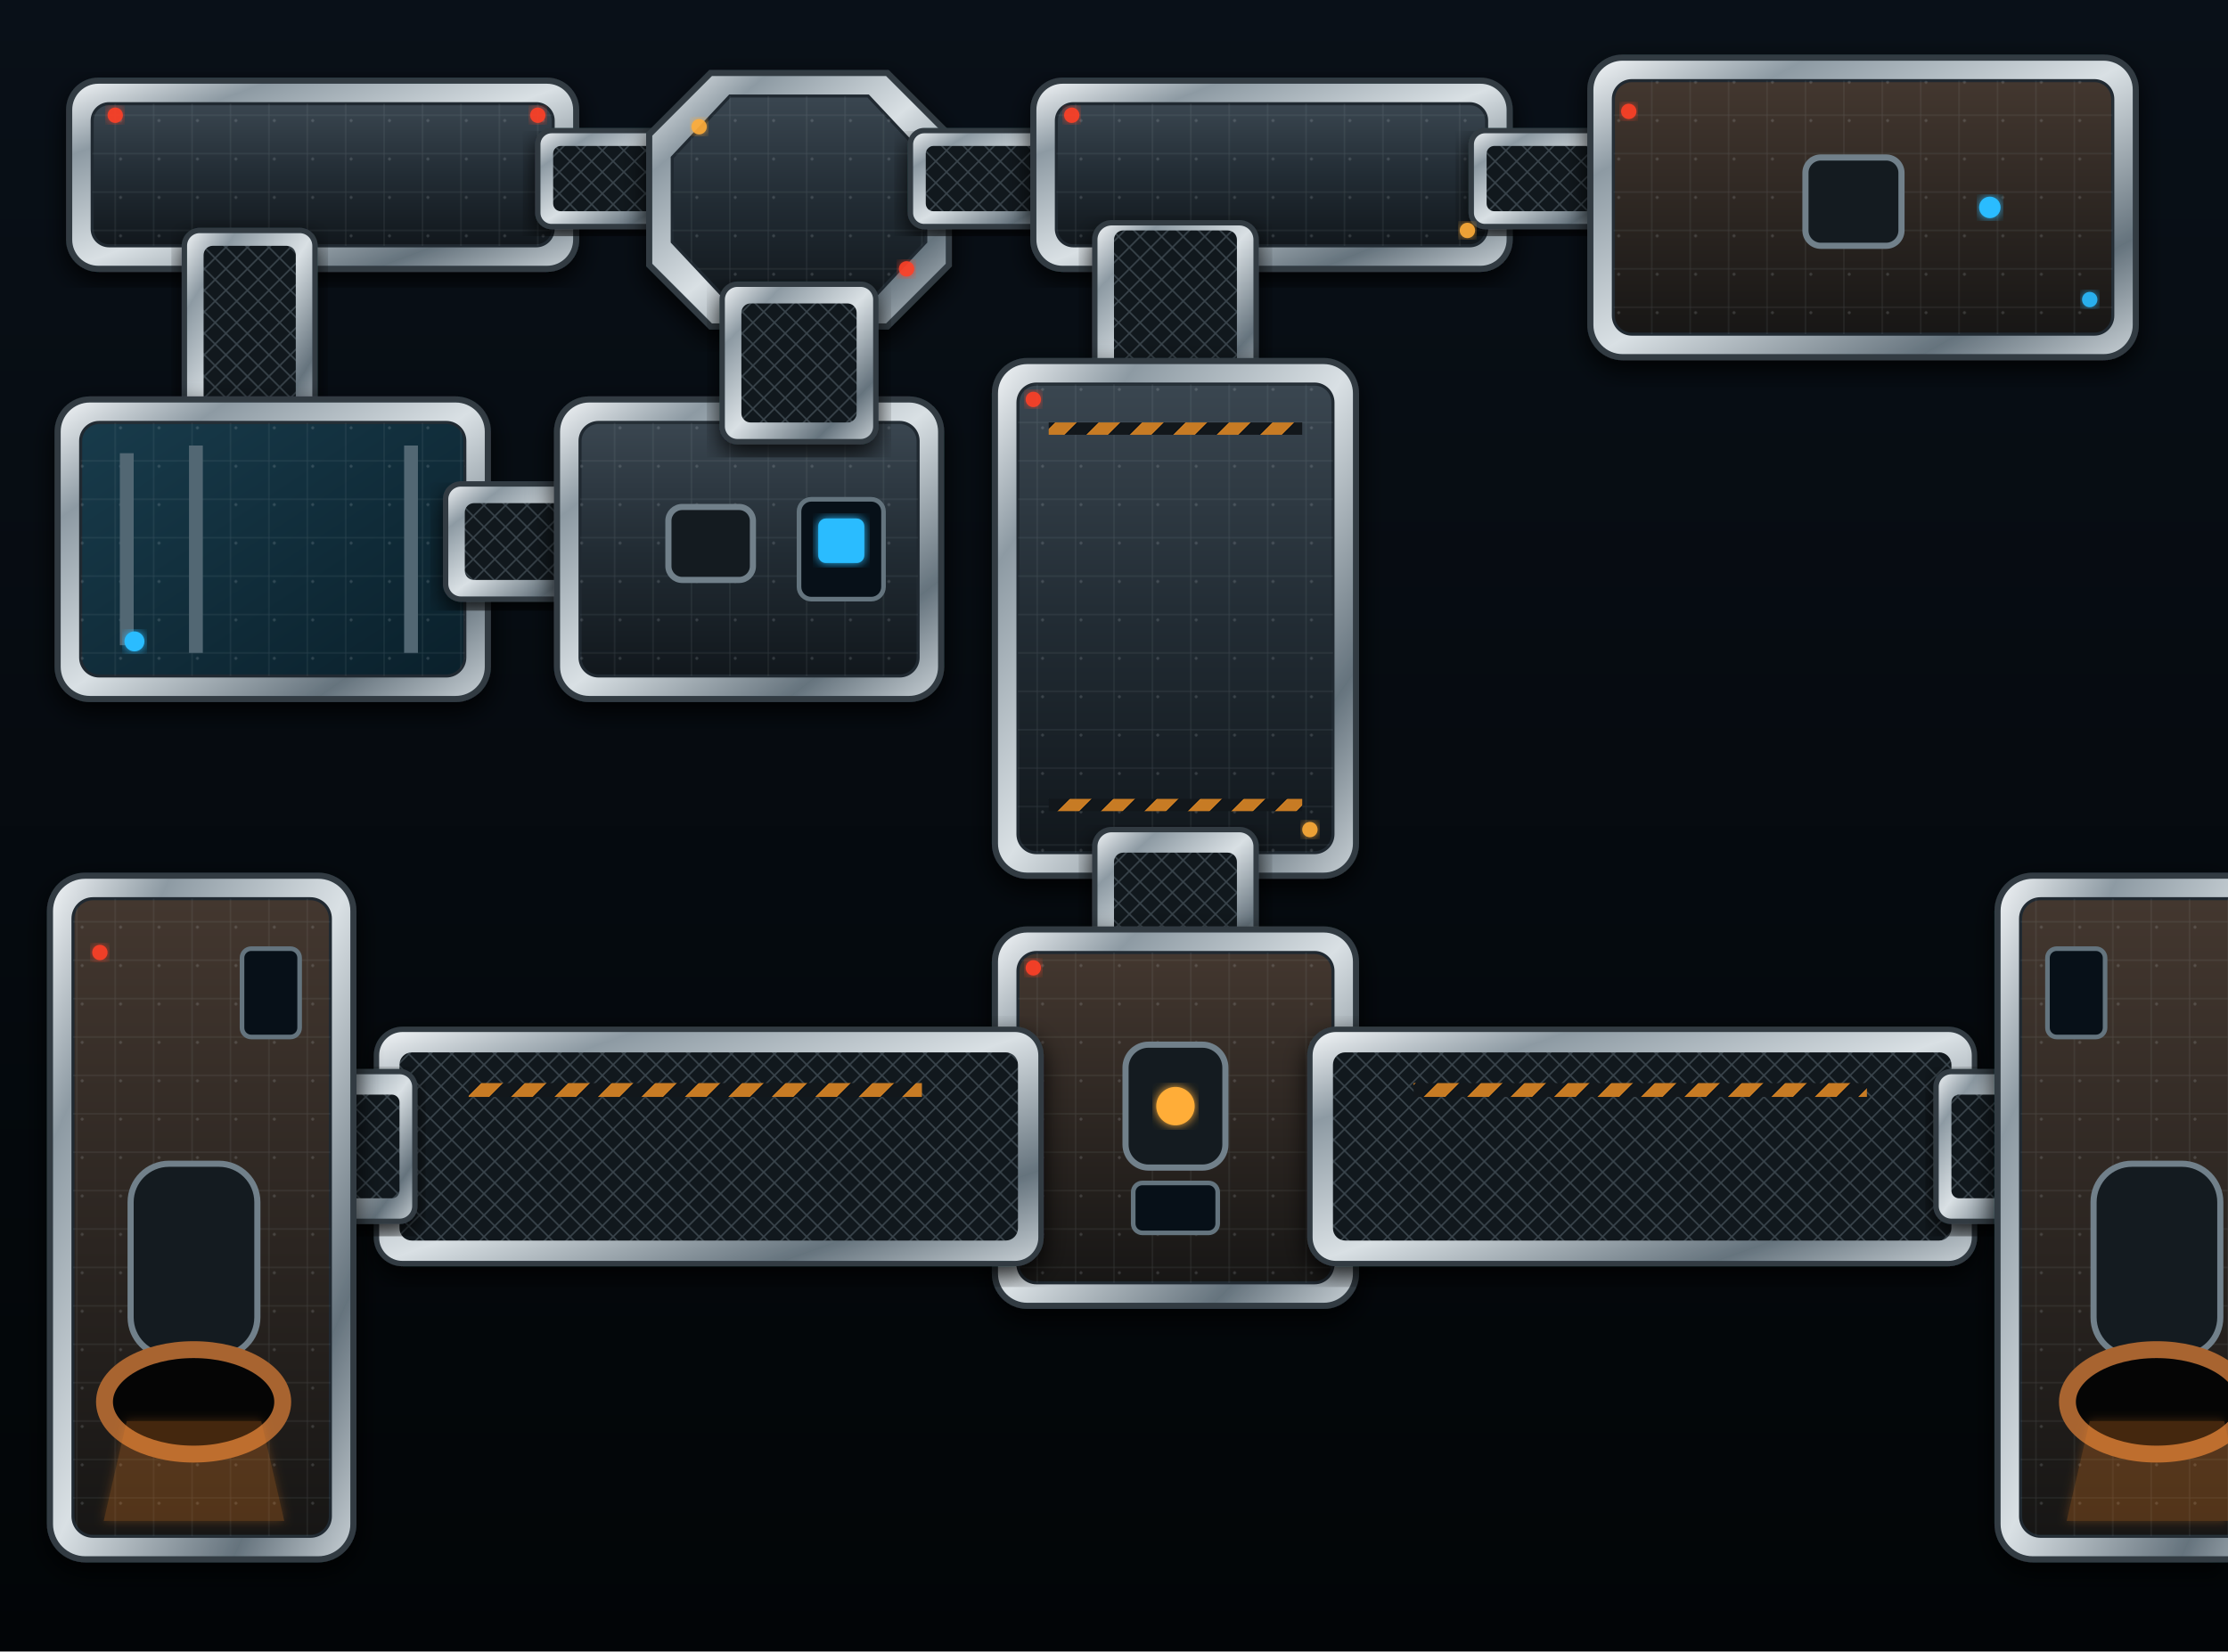
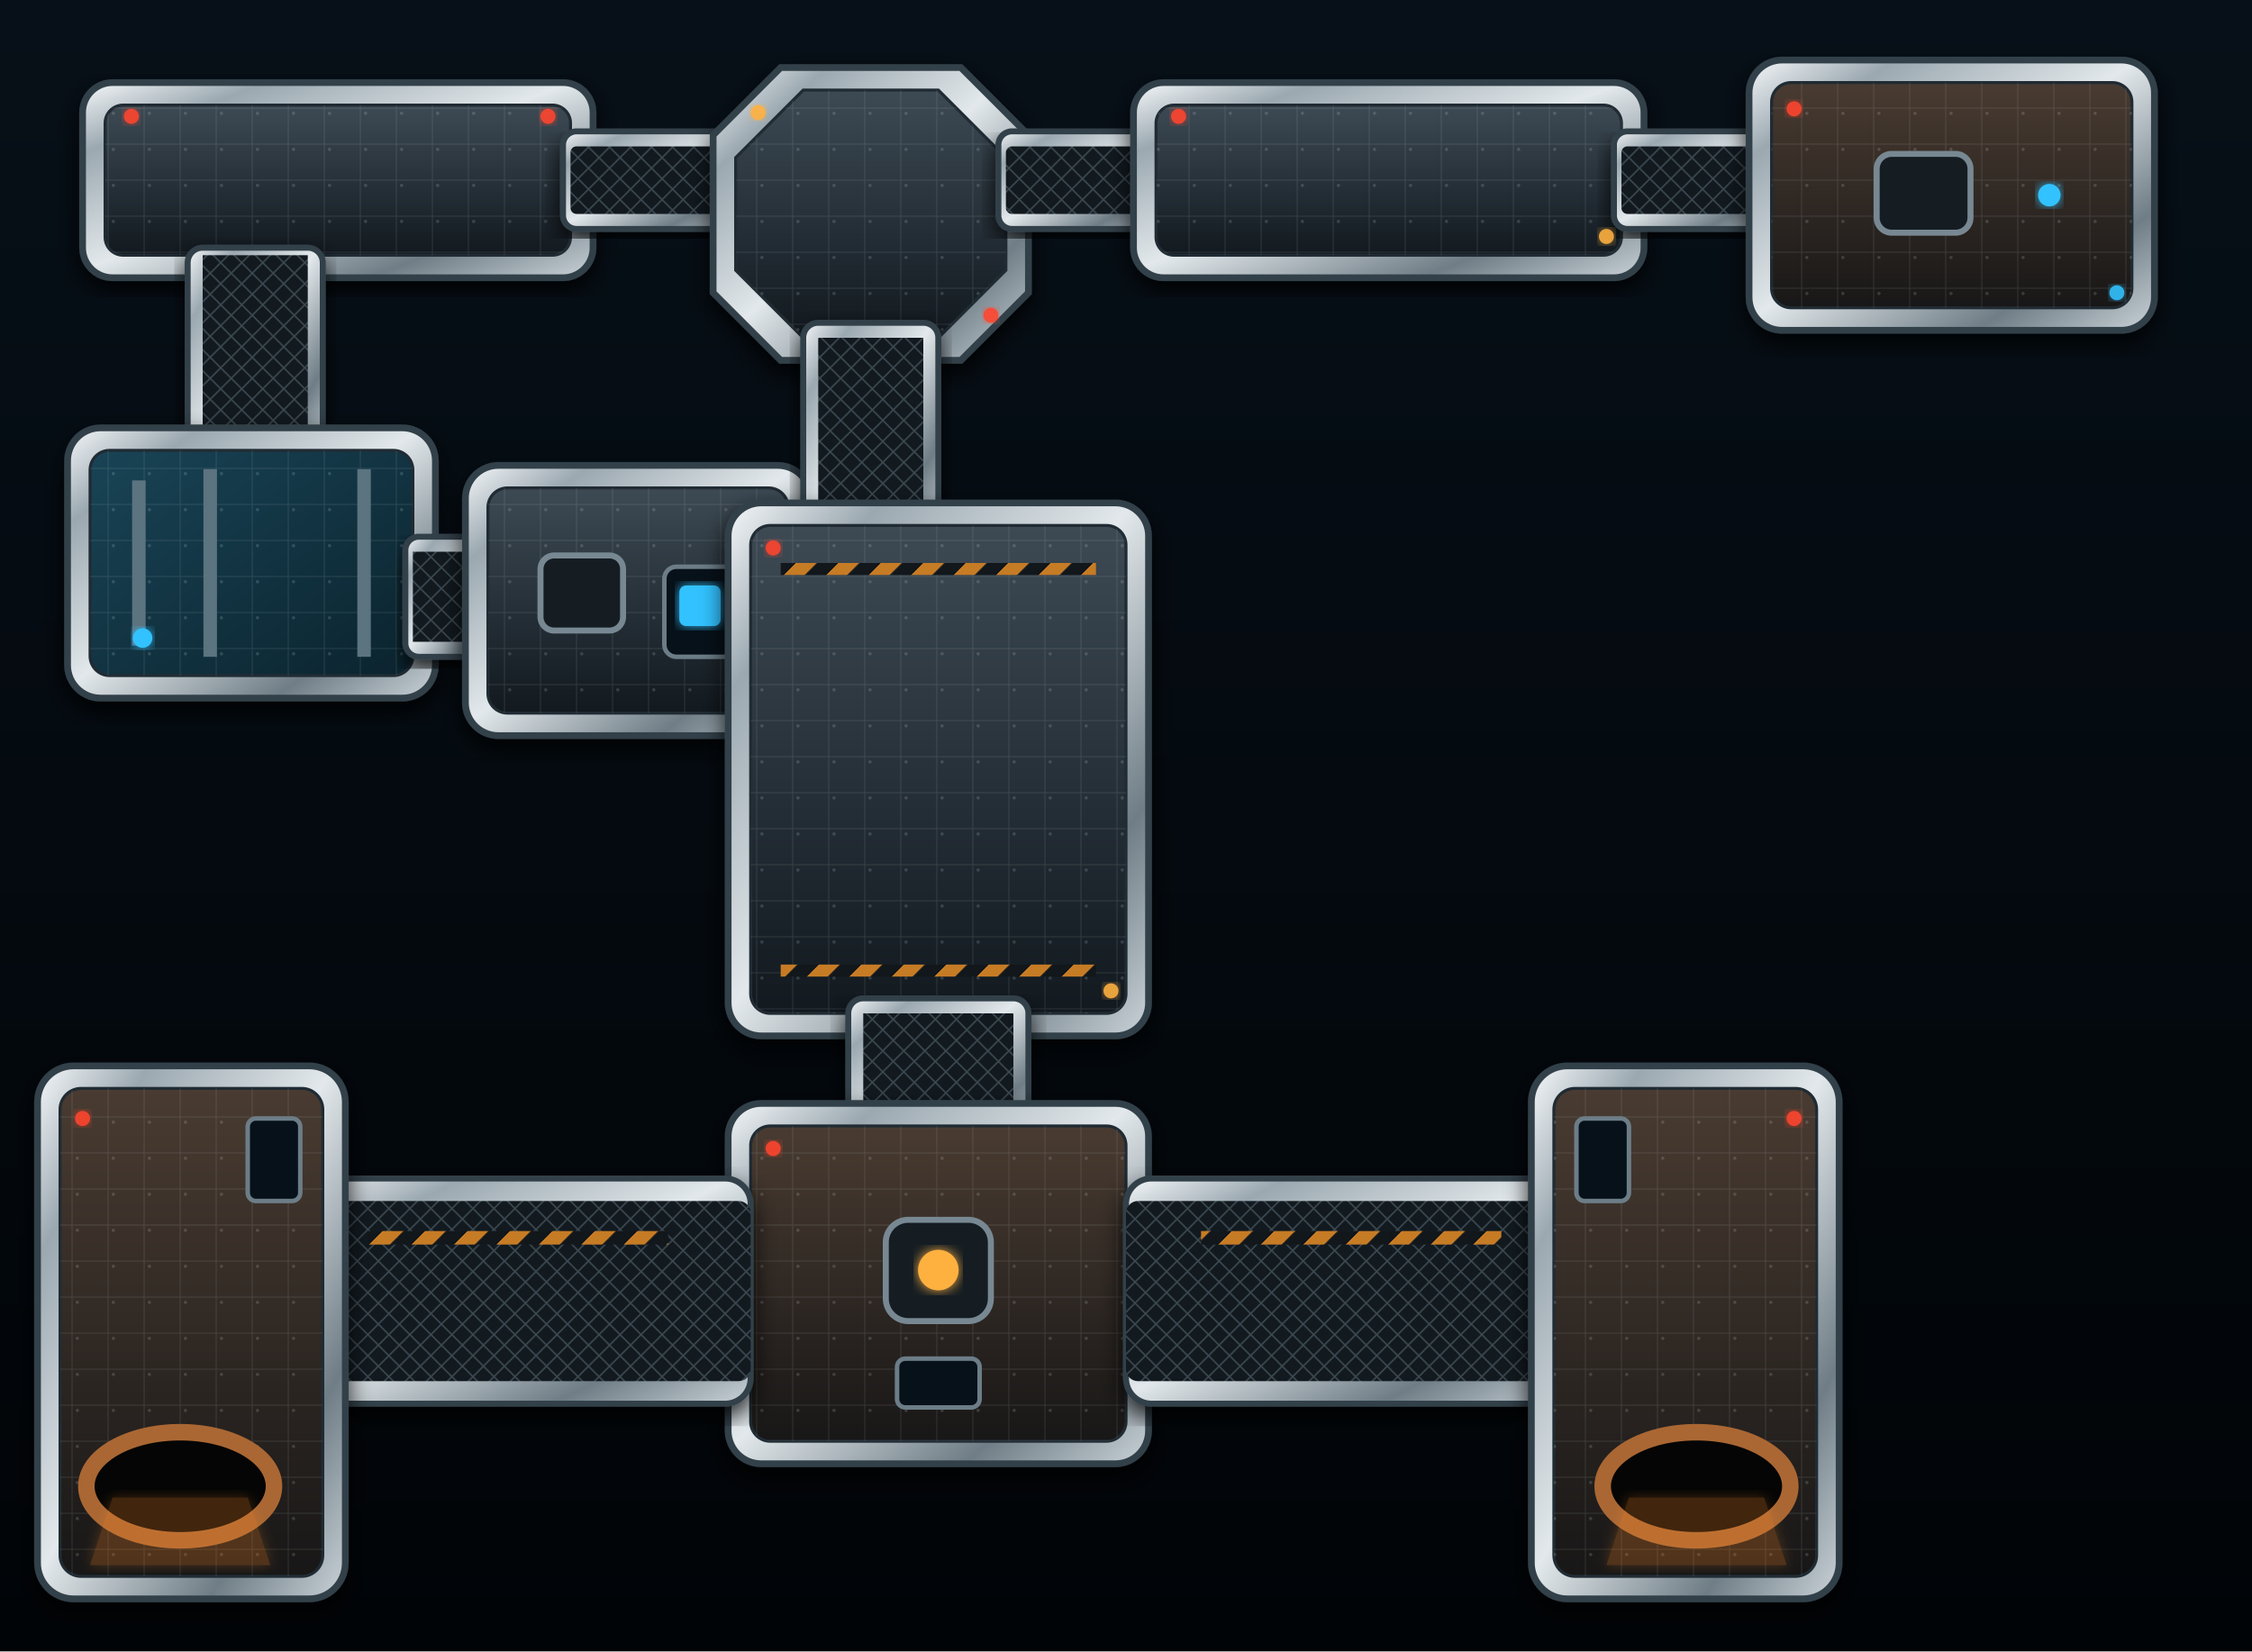
- <svg xmlns="http://www.w3.org/2000/svg" width="2900" height="2150" viewBox="0 0 2900 2150">
+ <svg xmlns="http://www.w3.org/2000/svg" width="3000" height="2200" viewBox="0 0 3000 2200">
  <defs>
    <linearGradient id="bg" x1="0" y1="0" x2="0" y2="1">
-       <stop stop-color="#091018" />
-       <stop offset="1" stop-color="#020507" />
+       <stop stop-color="#071018" />
+       <stop offset="1" stop-color="#010407" />
    </linearGradient>
    <linearGradient id="floor" x1="0" y1="0" x2="0" y2="1">
-       <stop stop-color="#3a4650" />
-       <stop offset=".5" stop-color="#222c34" />
-       <stop offset="1" stop-color="#11171c" />
+       <stop stop-color="#3d4a54" />
+       <stop offset=".55" stop-color="#252f37" />
+       <stop offset="1" stop-color="#12191f" />
    </linearGradient>
    <linearGradient id="hot" x1="0" y1="0" x2="0" y2="1">
-       <stop stop-color="#43372f" />
-       <stop offset="1" stop-color="#171615" />
+       <stop stop-color="#493b31" />
+       <stop offset="1" stop-color="#181717" />
    </linearGradient>
    <linearGradient id="cool" x1="0" y1="0" x2="1" y2="1">
-       <stop stop-color="#183b4b" />
-       <stop offset="1" stop-color="#0a202b" />
+       <stop stop-color="#194456" />
+       <stop offset="1" stop-color="#0b232e" />
    </linearGradient>
    <linearGradient id="silver" x1="0" y1="0" x2="1" y2="1">
-       <stop stop-color="#f4f7f9" />
-       <stop offset=".2" stop-color="#8d9aa3" />
-       <stop offset=".5" stop-color="#d9e0e4" />
-       <stop offset=".8" stop-color="#65737d" />
-       <stop offset="1" stop-color="#c9d1d6" />
+       <stop stop-color="#f5f8fa" />
+       <stop offset=".18" stop-color="#9ba8b0" />
+       <stop offset=".48" stop-color="#e2e8eb" />
+       <stop offset=".78" stop-color="#6f7d86" />
+       <stop offset="1" stop-color="#cad3d8" />
    </linearGradient>
-     <pattern id="grid" width="50" height="50" patternUnits="userSpaceOnUse">
-       <rect width="50" height="50" fill="none" stroke="#cad6de" stroke-opacity=".14" />
-       <circle cx="7" cy="7" r="2" fill="#dce4e9" opacity=".16" />
+     <pattern id="grid" width="48" height="48" patternUnits="userSpaceOnUse">
+       <rect width="48" height="48" fill="none" stroke="#d6e0e6" stroke-opacity=".16" />
+       <circle cx="7" cy="7" r="2.2" fill="#e7edf0" opacity=".16" />
    </pattern>
    <pattern id="grate" width="28" height="28" patternUnits="userSpaceOnUse">
-       <rect width="28" height="28" fill="#11181d" />
-       <path d="M0 0L28 28M28 0L0 28" stroke="#71808a" stroke-width="2" opacity=".42" />
+       <rect width="28" height="28" fill="#121a20" />
+       <path d="M0 0L28 28M28 0L0 28" stroke="#788892" stroke-width="2" opacity=".42" />
    </pattern>
    <pattern id="hazard" width="40" height="40" patternUnits="userSpaceOnUse" patternTransform="rotate(45)">
-       <rect width="20" height="40" fill="#c77b24" />
+       <rect width="20" height="40" fill="#c67b25" />
      <rect x="20" width="20" height="40" fill="#12171b" />
    </pattern>
    <filter id="shadow">
-       <feDropShadow dx="0" dy="13" stdDeviation="16" flood-color="#000" flood-opacity=".86" />
+       <feDropShadow dx="0" dy="14" stdDeviation="16" flood-color="#000" flood-opacity=".85" />
    </filter>
    <filter id="glow">
-       <feGaussianBlur stdDeviation="7" result="b" />
+       <feGaussianBlur stdDeviation="8" result="b" />
      <feMerge>
        <feMergeNode in="b" />
        <feMergeNode in="SourceGraphic" />
      </feMerge>
    </filter>
    <style>
-     .shell{fill:url(#silver);stroke:#303b43;stroke-width:8;filter:url(#shadow)}
-     .floor{fill:url(#floor);stroke:#202931;stroke-width:4}.hot{fill:url(#hot)}.cool{fill:url(#cool)}
-     .grid{fill:url(#grid)}.cShell{fill:url(#silver);stroke:#303b43;stroke-width:7;filter:url(#shadow)}.cFloor{fill:url(#grate)}
-     .machine{fill:#141b20;stroke:#71808a;stroke-width:8}.panel{fill:#071018;stroke:#64747e;stroke-width:6}
-     .blue{fill:#2bbcff;filter:url(#glow)}.red{fill:#ff3f28;filter:url(#glow)}.amber{fill:#ffad38;filter:url(#glow)}
+     .shell{fill:url(#silver);stroke:#334149;stroke-width:9;filter:url(#shadow)}
+     .floor{fill:url(#floor);stroke:#202b33;stroke-width:4}.floor.hot{fill:url(#hot)}.floor.cool{fill:url(#cool)}
+     .grid{fill:url(#grid)}.corridorShell{fill:url(#silver);stroke:#334149;stroke-width:8;filter:url(#shadow)}.corridorFloor{fill:url(#grate)}
+     .machine{fill:#151d23;stroke:#788892;stroke-width:8}.panel{fill:#071119;stroke:#6c7d87;stroke-width:6}
+     .blue{fill:#31c2ff;filter:url(#glow)}.red{fill:#ff452f;filter:url(#glow)}.amber{fill:#ffb13f;filter:url(#glow)}
  </style>
  </defs>
-   <rect width="2900" height="2150" fill="url(#bg)" />
-   <g id="control">
-     <rect class="shell" x="90" y="105" width="660" height="245" rx="38" />
-     <rect class="floor" x="120" y="135" width="600" height="185" rx="22" />
-     <rect class="grid" x="120" y="135" width="600" height="185" rx="22" />
+   <rect width="3000" height="2200" fill="url(#bg)" />
+   <g id="control-corridor">
+     <rect class="shell" x="110" y="110" width="680" height="260" rx="40" />
+     <rect class="floor" x="140" y="140" width="620" height="200" rx="24" />
+     <rect class="grid" x="140" y="140" width="620" height="200" rx="24" />
  </g>
  <g>
-     <rect class="cShell" x="700" y="170" width="195" height="125" rx="18" />
-     <rect class="cFloor" x="720" y="190" width="155" height="85" rx="10" />
+     <rect class="corridorShell" x="750" y="175" width="240" height="130" rx="18" />
+     <rect class="corridorFloor" x="760" y="195" width="220" height="90" rx="8" />
  </g>
-   <g id="junction">
-     <path class="shell" d="M925 95H1155L1235 175V345L1155 425H925L845 345V175Z" />
-     <path class="floor" d="M950 125H1130L1205 205V315L1130 395H950L875 315V205Z" />
-     <path class="grid" d="M950 125H1130L1205 205V315L1130 395H950L875 315V205Z" />
+   <g id="emergency-junction">
+     <path class="shell" d="M1040 90H1280L1370 180V390L1280 480H1040L950 390V180Z" />
+     <path class="floor" d="M1070 120H1250L1340 210V360L1250 450H1070L980 360V210Z" />
+     <path class="grid" d="M1070 120H1250L1340 210V360L1250 450H1070L980 360V210Z" />
  </g>
  <g>
-     <rect class="cShell" x="1185" y="170" width="210" height="125" rx="18" />
-     <rect class="cFloor" x="1205" y="190" width="170" height="85" rx="10" />
+     <rect class="corridorShell" x="1330" y="175" width="220" height="130" rx="18" />
+     <rect class="corridorFloor" x="1340" y="195" width="200" height="90" rx="8" />
  </g>
  <g id="maintenance-hall">
-     <rect class="shell" x="1345" y="105" width="620" height="245" rx="38" />
-     <rect class="floor" x="1375" y="135" width="560" height="185" rx="22" />
-     <rect class="grid" x="1375" y="135" width="560" height="185" rx="22" />
+     <rect class="shell" x="1510" y="110" width="680" height="260" rx="40" />
+     <rect class="floor" x="1540" y="140" width="620" height="200" rx="24" />
+     <rect class="grid" x="1540" y="140" width="620" height="200" rx="24" />
  </g>
  <g>
-     <rect class="cShell" x="1915" y="170" width="205" height="125" rx="18" />
-     <rect class="cFloor" x="1935" y="190" width="165" height="85" rx="10" />
+     <rect class="corridorShell" x="2150" y="175" width="220" height="130" rx="18" />
+     <rect class="corridorFloor" x="2160" y="195" width="200" height="90" rx="8" />
  </g>
-   <g id="relay">
-     <rect class="shell" x="2070" y="75" width="710" height="390" rx="42" />
-     <rect class="floor hot" x="2100" y="105" width="650" height="330" rx="24" />
-     <rect class="grid" x="2100" y="105" width="650" height="330" rx="24" />
-     <rect class="machine" x="2350" y="205" width="125" height="115" rx="20" />
-     <circle class="blue" cx="2590" cy="270" r="14" />
+   <g id="power-relay-room">
+     <rect class="shell" x="2330" y="80" width="540" height="360" rx="44" />
+     <rect class="floor hot" x="2360" y="110" width="480" height="300" rx="26" />
+     <rect class="grid" x="2360" y="110" width="480" height="300" rx="26" />
+     <rect class="machine" x="2500" y="205" width="125" height="105" rx="20" />
+     <circle class="blue" cx="2730" cy="260" r="15" />
  </g>
  <g>
-     <rect class="cShell" x="240" y="300" width="170" height="270" rx="20" />
-     <rect class="cFloor" x="265" y="320" width="120" height="230" rx="12" />
+     <rect class="corridorShell" x="250" y="330" width="180" height="290" rx="20" />
+     <rect class="corridorFloor" x="270" y="340" width="140" height="260" />
  </g>
-   <g id="coolant">
-     <rect class="shell" x="75" y="520" width="560" height="390" rx="42" />
-     <rect class="floor cool" x="105" y="550" width="500" height="330" rx="24" />
-     <rect class="grid" x="105" y="550" width="500" height="330" rx="24" />
-     <path d="M165 590V840M255 580V850M535 580V850" fill="none" stroke="#526773" stroke-width="18" />
-     <circle class="blue" cx="175" cy="835" r="13" />
+   <g id="coolant-access">
+     <rect class="shell" x="90" y="570" width="490" height="360" rx="44" />
+     <rect class="floor cool" x="120" y="600" width="430" height="300" rx="26" />
+     <rect class="grid" x="120" y="600" width="430" height="300" rx="26" />
+     <path d="M185 640V860M280 625V875M485 625V875" fill="none" stroke="#5c7380" stroke-width="18" />
+     <circle class="blue" cx="190" cy="850" r="13" />
  </g>
  <g>
-     <rect class="cShell" x="580" y="630" width="200" height="150" rx="20" />
-     <rect class="cFloor" x="605" y="655" width="150" height="100" rx="12" />
+     <rect class="corridorShell" x="540" y="715" width="120" height="160" rx="18" />
+     <rect class="corridorFloor" x="550" y="735" width="100" height="120" />
  </g>
-   <g id="storage">
-     <rect class="shell" x="725" y="520" width="500" height="390" rx="42" />
-     <rect class="floor" x="755" y="550" width="440" height="330" rx="24" />
-     <rect class="grid" x="755" y="550" width="440" height="330" rx="24" />
-     <rect class="machine" x="870" y="660" width="110" height="95" rx="18" />
-     <rect class="panel" x="1040" y="650" width="110" height="130" rx="16" />
-     <rect class="blue" x="1065" y="675" width="60" height="58" rx="10" />
+   <g id="storage-room">
+     <rect class="shell" x="620" y="620" width="460" height="360" rx="44" />
+     <rect class="floor" x="650" y="650" width="400" height="300" rx="26" />
+     <rect class="grid" x="650" y="650" width="400" height="300" rx="26" />
+     <rect class="machine" x="720" y="740" width="110" height="100" rx="18" />
+     <rect class="panel" x="885" y="755" width="95" height="120" rx="16" />
+     <rect class="blue" x="905" y="780" width="55" height="54" rx="9" />
  </g>
  <g>
-     <rect class="cShell" x="940" y="370" width="200" height="205" rx="20" />
-     <rect class="cFloor" x="965" y="395" width="150" height="155" rx="12" />
+     <rect class="corridorShell" x="1040" y="715" width="180" height="160" rx="18" />
+     <rect class="corridorFloor" x="1050" y="735" width="150" height="120" />
  </g>
  <g>
-     <rect class="cShell" x="1425" y="290" width="210" height="230" rx="22" />
-     <rect class="cFloor" x="1450" y="300" width="160" height="200" rx="12" />
+     <rect class="corridorShell" x="1070" y="430" width="180" height="290" rx="20" />
+     <rect class="corridorFloor" x="1090" y="450" width="140" height="250" />
  </g>
-   <g id="tunnel">
-     <rect class="shell" x="1295" y="470" width="470" height="670" rx="42" />
-     <rect class="floor" x="1325" y="500" width="410" height="610" rx="24" />
-     <rect class="grid" x="1325" y="500" width="410" height="610" rx="24" />
-     <rect x="1365" y="550" width="330" height="16" fill="url(#hazard)" />
-     <rect x="1365" y="1040" width="330" height="16" fill="url(#hazard)" />
+   <g id="maintenance-tunnel">
+     <rect class="shell" x="970" y="670" width="560" height="710" rx="44" />
+     <rect class="floor" x="1000" y="700" width="500" height="650" rx="26" />
+     <rect class="grid" x="1000" y="700" width="500" height="650" rx="26" />
+     <rect x="1040" y="750" width="420" height="16" fill="url(#hazard)" />
+     <rect x="1040" y="1285" width="420" height="16" fill="url(#hazard)" />
  </g>
  <g>
-     <rect class="cShell" x="1425" y="1080" width="210" height="190" rx="22" />
-     <rect class="cFloor" x="1450" y="1110" width="160" height="130" rx="12" />
+     <rect class="corridorShell" x="1130" y="1330" width="240" height="190" rx="20" />
+     <rect class="corridorFloor" x="1150" y="1350" width="200" height="150" />
  </g>
-   <g id="engine">
-     <rect class="shell" x="1295" y="1210" width="470" height="490" rx="42" />
-     <rect class="floor hot" x="1325" y="1240" width="410" height="430" rx="24" />
-     <rect class="grid" x="1325" y="1240" width="410" height="430" rx="24" />
-     <rect class="machine" x="1465" y="1360" width="130" height="160" rx="30" />
-     <circle class="amber" cx="1530" cy="1440" r="25" />
-     <rect class="panel" x="1475" y="1540" width="110" height="65" rx="12" />
+   <g id="engine-room">
+     <rect class="shell" x="970" y="1470" width="560" height="480" rx="44" />
+     <rect class="floor hot" x="1000" y="1500" width="500" height="420" rx="26" />
+     <rect class="grid" x="1000" y="1500" width="500" height="420" rx="26" />
+     <rect class="machine" x="1180" y="1625" width="140" height="135" rx="30" />
+     <circle class="amber" cx="1250" cy="1692" r="27" />
+     <rect class="panel" x="1195" y="1810" width="110" height="65" rx="11" />
  </g>
-   <g id="port-access">
-     <rect class="cShell" x="490" y="1340" width="865" height="305" rx="34" />
-     <rect class="cFloor" x="520" y="1370" width="805" height="245" rx="16" />
-     <rect x="610" y="1410" width="590" height="18" fill="url(#hazard)" />
+   <g id="port-engine-access">
+     <rect class="corridorShell" x="400" y="1570" width="600" height="300" rx="34" />
+     <rect class="corridorFloor" x="430" y="1600" width="570" height="240" rx="16" />
+     <rect x="490" y="1640" width="400" height="18" fill="url(#hazard)" />
  </g>
-   <g id="starboard-access">
-     <rect class="cShell" x="1705" y="1340" width="865" height="305" rx="34" />
-     <rect class="cFloor" x="1735" y="1370" width="805" height="245" rx="16" />
-     <rect x="1840" y="1410" width="590" height="18" fill="url(#hazard)" />
+   <g id="starboard-engine-access">
+     <rect class="corridorShell" x="1500" y="1570" width="600" height="300" rx="34" />
+     <rect class="corridorFloor" x="1500" y="1600" width="570" height="240" rx="16" />
+     <rect x="1600" y="1640" width="400" height="18" fill="url(#hazard)" />
  </g>
-   <g>
-     <rect class="cShell" x="400" y="1395" width="140" height="195" rx="20" />
-     <rect class="cFloor" x="430" y="1425" width="90" height="135" rx="10" />
+   <g id="port-thruster-chamber">
+     <rect class="shell" x="50" y="1420" width="410" height="710" rx="48" />
+     <rect class="floor hot" x="80" y="1450" width="350" height="650" rx="28" />
+     <rect class="grid" x="80" y="1450" width="350" height="650" rx="28" />
+     <ellipse cx="240" cy="1980" rx="125" ry="72" fill="#050505" stroke="#aa6733" stroke-width="22" />
+     <path d="M150 1995L120 2085H360L330 1995Z" fill="#ff8c26" opacity=".24" filter="url(#glow)" />
+     <rect class="panel" x="330" y="1490" width="70" height="110" rx="11" />
  </g>
-   <g>
-     <rect class="cShell" x="2520" y="1395" width="140" height="195" rx="20" />
-     <rect class="cFloor" x="2540" y="1425" width="90" height="135" rx="10" />
+   <g id="starboard-thruster-chamber">
+     <rect class="shell" x="2040" y="1420" width="410" height="710" rx="48" />
+     <rect class="floor hot" x="2070" y="1450" width="350" height="650" rx="28" />
+     <rect class="grid" x="2070" y="1450" width="350" height="650" rx="28" />
+     <ellipse cx="2260" cy="1980" rx="125" ry="72" fill="#050505" stroke="#aa6733" stroke-width="22" />
+     <path d="M2170 1995L2140 2085H2380L2350 1995Z" fill="#ff8c26" opacity=".24" filter="url(#glow)" />
+     <rect class="panel" x="2100" y="1490" width="70" height="110" rx="11" />
  </g>
-   <g id="port-thruster">
-     <rect class="shell" x="65" y="1140" width="395" height="890" rx="46" />
-     <rect class="floor hot" x="95" y="1170" width="335" height="830" rx="26" />
-     <rect class="grid" x="95" y="1170" width="335" height="830" rx="26" />
-     <rect class="machine" x="170" y="1515" width="165" height="250" rx="50" />
-     <ellipse cx="252" cy="1825" rx="116" ry="68" fill="#050505" stroke="#a86430" stroke-width="22" />
-     <path d="M165 1850L135 1980H370L340 1850Z" fill="#ff8c26" opacity=".25" filter="url(#glow)" />
-     <rect class="panel" x="315" y="1235" width="75" height="115" rx="12" />
-   </g>
-   <g id="starboard-thruster">
-     <rect class="shell" x="2600" y="1140" width="395" height="890" rx="46" />
-     <rect class="floor hot" x="2630" y="1170" width="335" height="830" rx="26" />
-     <rect class="grid" x="2630" y="1170" width="335" height="830" rx="26" />
-     <rect class="machine" x="2725" y="1515" width="165" height="250" rx="50" />
-     <ellipse cx="2807" cy="1825" rx="116" ry="68" fill="#050505" stroke="#a86430" stroke-width="22" />
-     <path d="M2720 1850L2690 1980H2925L2895 1850Z" fill="#ff8c26" opacity=".25" filter="url(#glow)" />
-     <rect class="panel" x="2665" y="1235" width="75" height="115" rx="12" />
-   </g>
-   <g opacity=".92">
-     <circle class="red" cx="150" cy="150" r="10" />
-     <circle class="red" cx="700" cy="150" r="10" />
-     <circle class="amber" cx="910" cy="165" r="10" />
-     <circle class="red" cx="1180" cy="350" r="10" />
-     <circle class="red" cx="1395" cy="150" r="10" />
-     <circle class="amber" cx="1910" cy="300" r="10" />
-     <circle class="red" cx="2120" cy="145" r="10" />
-     <circle class="blue" cx="2720" cy="390" r="10" />
-     <circle class="red" cx="1345" cy="520" r="10" />
-     <circle class="amber" cx="1705" cy="1080" r="10" />
-     <circle class="red" cx="1345" cy="1260" r="10" />
-     <circle class="red" cx="130" cy="1240" r="10" />
-     <circle class="red" cx="2930" cy="1240" r="10" />
+   <g opacity=".9">
+     <circle class="red" cx="175" cy="155" r="10" />
+     <circle class="red" cx="730" cy="155" r="10" />
+     <circle class="amber" cx="1010" cy="150" r="10" />
+     <circle class="red" cx="1320" cy="420" r="10" />
+     <circle class="red" cx="1570" cy="155" r="10" />
+     <circle class="amber" cx="2140" cy="315" r="10" />
+     <circle class="red" cx="2390" cy="145" r="10" />
+     <circle class="blue" cx="2820" cy="390" r="10" />
+     <circle class="red" cx="1030" cy="730" r="10" />
+     <circle class="amber" cx="1480" cy="1320" r="10" />
+     <circle class="red" cx="1030" cy="1530" r="10" />
+     <circle class="red" cx="110" cy="1490" r="10" />
+     <circle class="red" cx="2390" cy="1490" r="10" />
  </g>
</svg>
